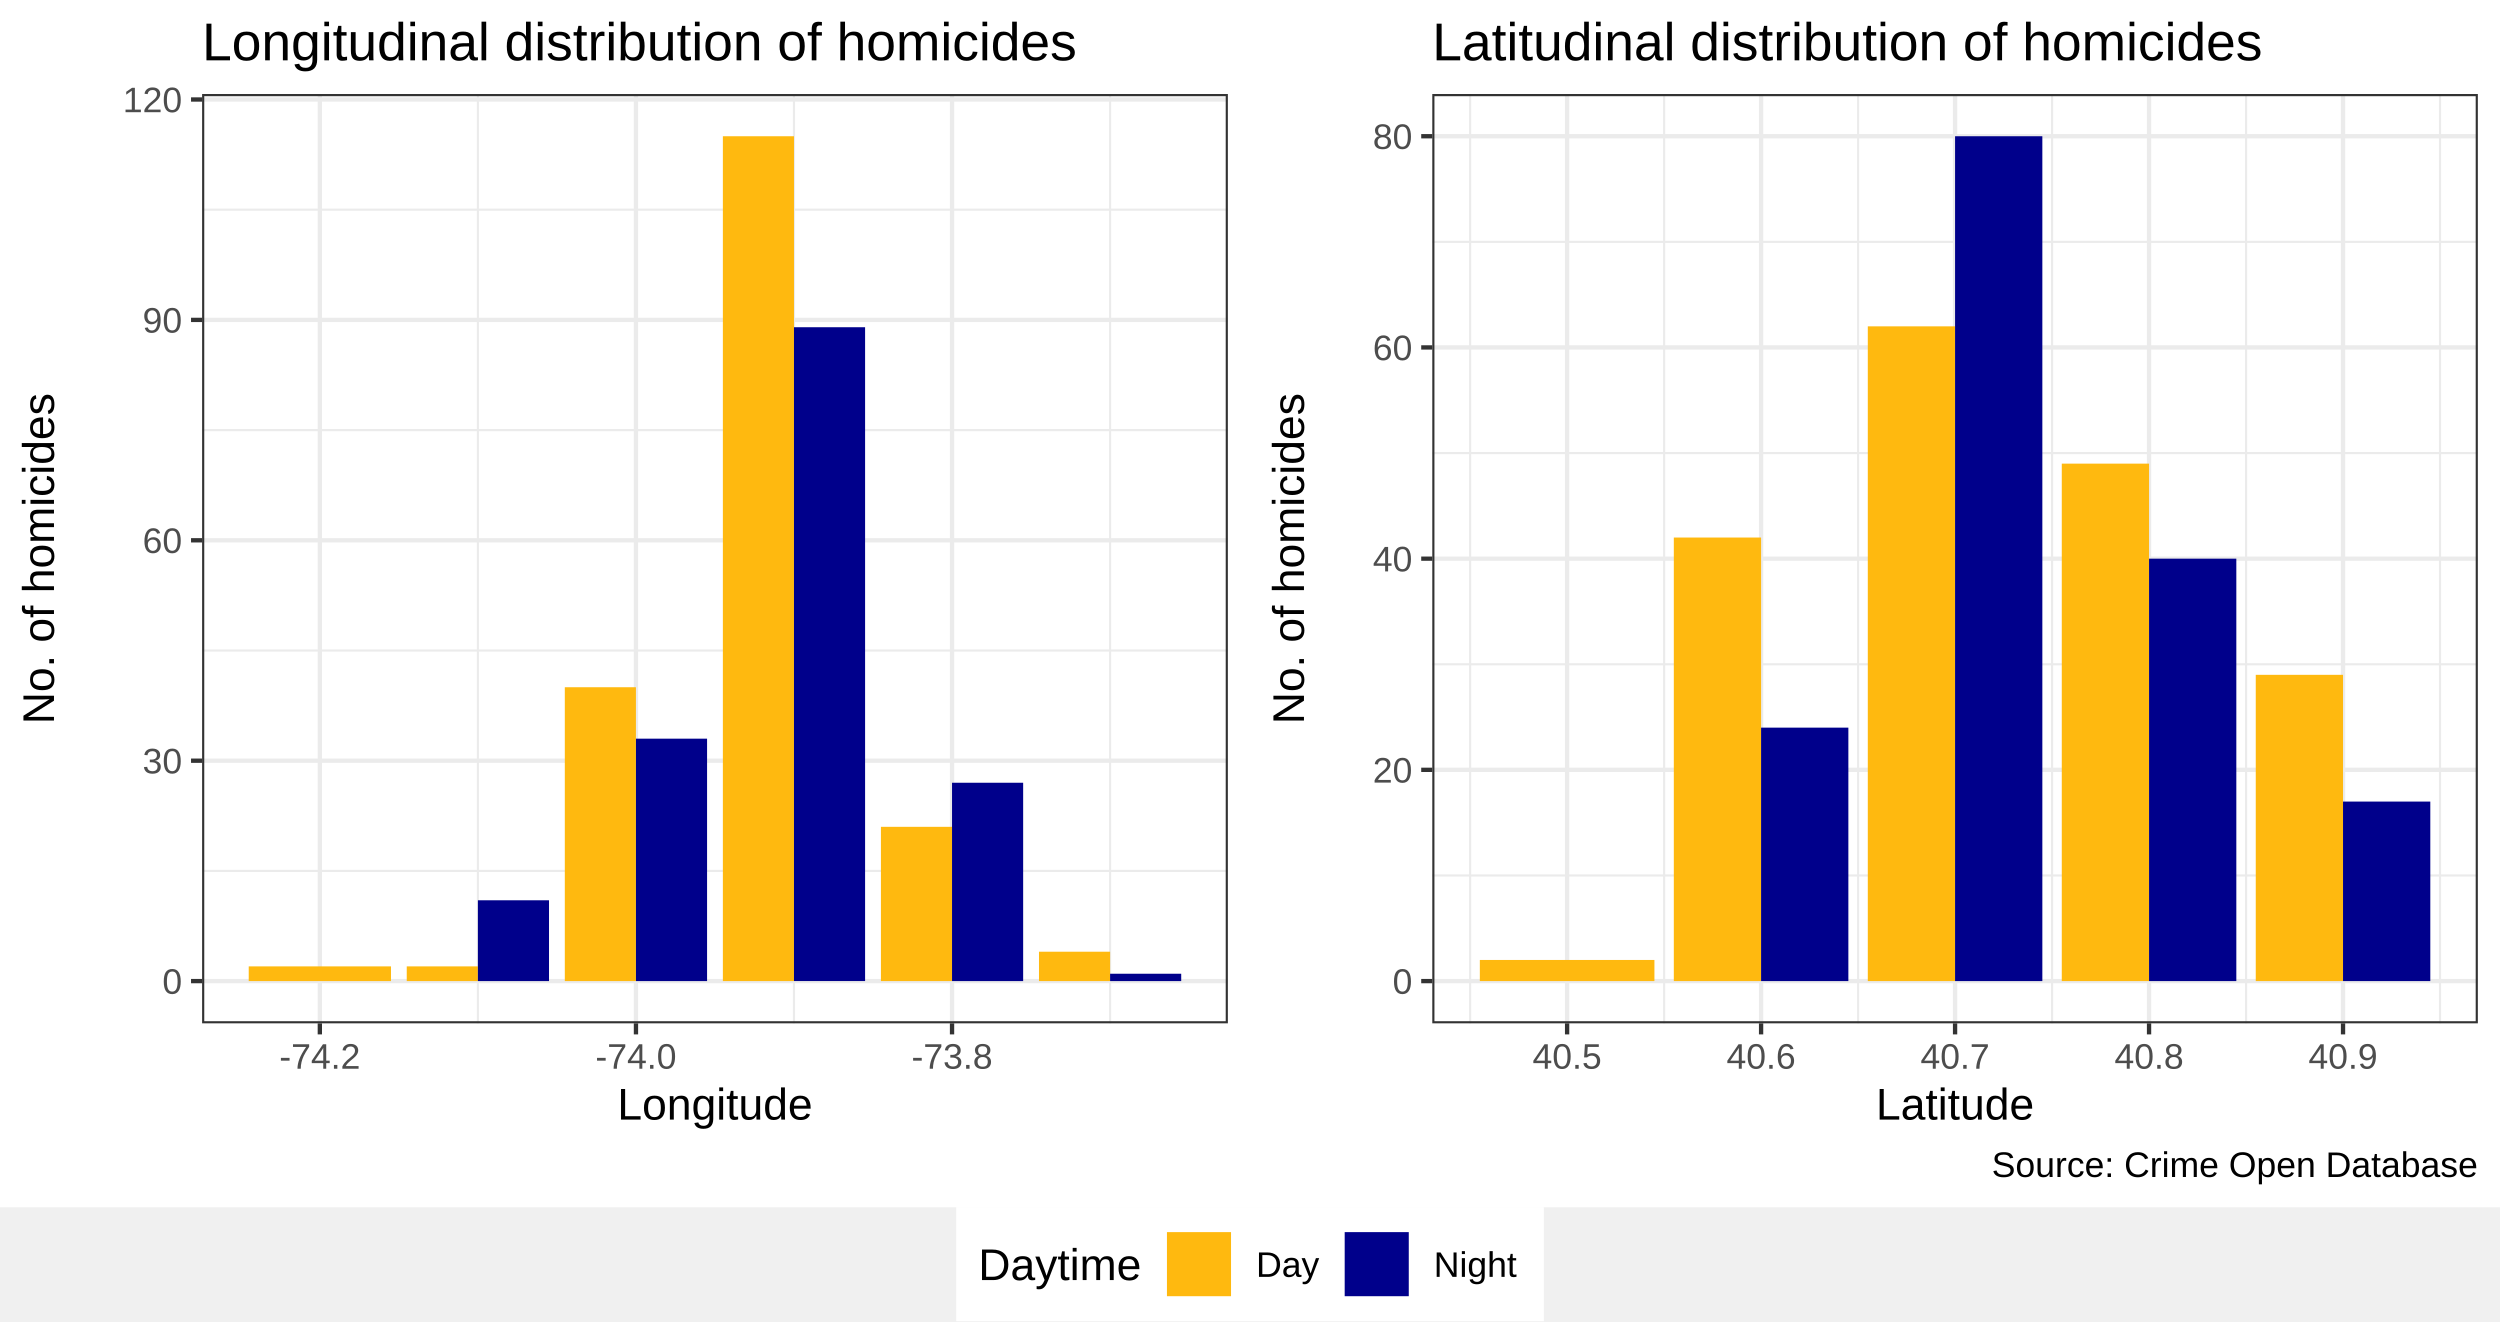
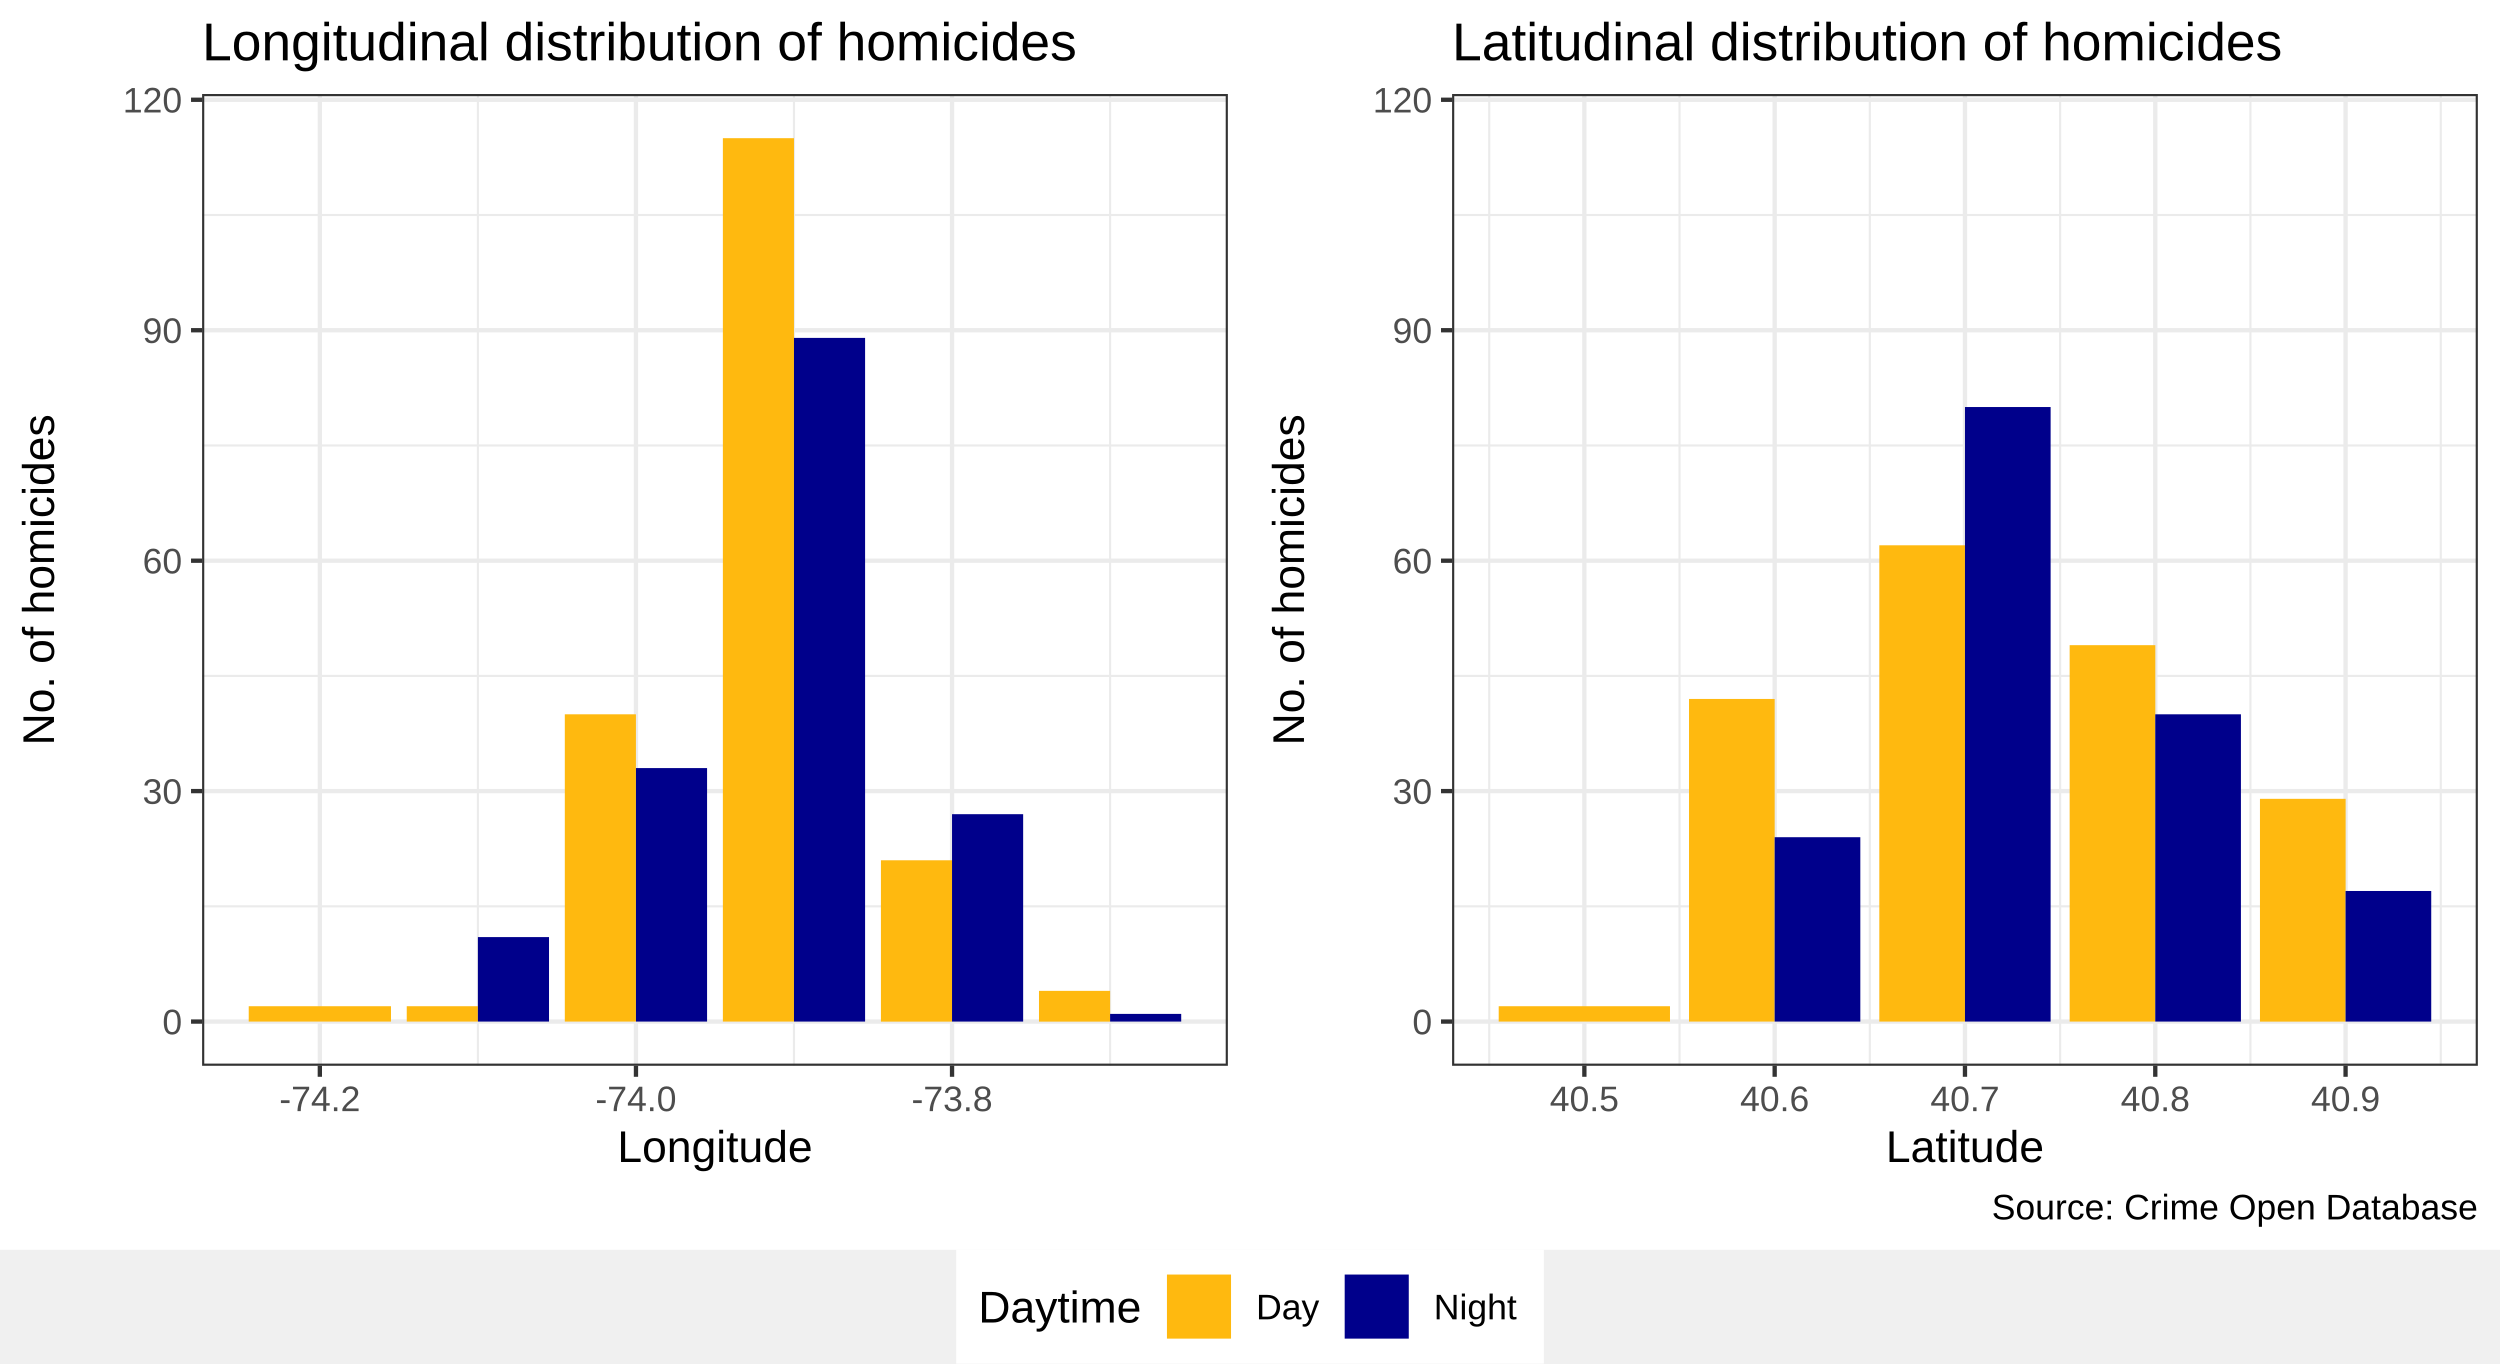
- <svg xmlns="http://www.w3.org/2000/svg" class="svglite" width="618.75pt" height="327.00pt" viewBox="0 0 618.75 327.00">
+ <svg xmlns="http://www.w3.org/2000/svg" class="svglite" width="618.75pt" height="337.50pt" viewBox="0 0 618.75 337.50">
  <defs>
    <style type="text/css">
    .svglite line, .svglite polyline, .svglite polygon, .svglite path, .svglite rect, .svglite circle {
      fill: none;
      stroke: #000000;
      stroke-linecap: round;
      stroke-linejoin: round;
      stroke-miterlimit: 10.00;
    }
    .svglite text {
      white-space: pre;
    }
  </style>
  </defs>
  <rect width="100%" height="100%" style="stroke: none; fill: none;" />
  <defs>
-     <clipPath id="cpMC4wMHw2MTguNzV8MC4wMHwzMjcuMDA=">
-       <rect x="0.00" y="0.00" width="618.75" height="327.00" />
+     <clipPath id="cpMC4wMHw2MTguNzV8MC4wMHwzMzcuNTA=">
+       <rect x="0.00" y="0.00" width="618.75" height="337.50" />
    </clipPath>
  </defs>
-   <g clip-path="url(#cpMC4wMHw2MTguNzV8MC4wMHwzMjcuMDA=)">
+   <g clip-path="url(#cpMC4wMHw2MTguNzV8MC4wMHwzMzcuNTA=)">
</g>
  <defs>
-     <clipPath id="cpMC4wMHw2MTguNzV8MC4wMHwyOTguNzY=">
-       <rect x="0.00" y="0" width="618.75" height="298.76" />
+     <clipPath id="cpMC4wMHw2MTguNzV8MC4wMHwzMDkuMjY=">
+       <rect x="0.00" y="0.00" width="618.75" height="309.26" />
    </clipPath>
  </defs>
-   <g clip-path="url(#cpMC4wMHw2MTguNzV8MC4wMHwyOTguNzY=)">
+   <g clip-path="url(#cpMC4wMHw2MTguNzV8MC4wMHwzMDkuMjY=)">
</g>
-   <g clip-path="url(#cpMC4wMHw2MTguNzV8MC4wMHwzMjcuMDA=)">
+   <g clip-path="url(#cpMC4wMHw2MTguNzV8MC4wMHwzMzcuNTA=)">
</g>
  <defs>
-     <clipPath id="cpMC4wMHwzMDkuMzh8MC4wMHwyOTguNzY=">
-       <rect x="0.00" y="0" width="309.38" height="298.76" />
+     <clipPath id="cpMC4wMHwzMDkuMzh8MC4wMHwzMDkuMjY=">
+       <rect x="0.00" y="0.00" width="309.38" height="309.26" />
    </clipPath>
  </defs>
-   <g clip-path="url(#cpMC4wMHwzMDkuMzh8MC4wMHwyOTguNzY=)">
-     <rect x="0.00" y="0" width="309.38" height="298.76" style="stroke-width: 1.07; stroke: #FFFFFF; fill: #FFFFFF;" />
+   <g clip-path="url(#cpMC4wMHwzMDkuMzh8MC4wMHwzMDkuMjY=)">
+     <rect x="0.00" y="-0" width="309.38" height="309.26" style="stroke-width: 1.07; stroke: #FFFFFF; fill: #FFFFFF;" />
  </g>
-   <g clip-path="url(#cpMC4wMHw2MTguNzV8MC4wMHwzMjcuMDA=)">
+   <g clip-path="url(#cpMC4wMHw2MTguNzV8MC4wMHwzMzcuNTA=)">
</g>
  <defs>
-     <clipPath id="cpNTAuMDJ8MzAzLjkwfDIzLjI3fDI1My4yNw==">
-       <rect x="50.02" y="23.27" width="253.88" height="230.01" />
+     <clipPath id="cpNTAuMDJ8MzAzLjkwfDIzLjI3fDI2My43Nw==">
+       <rect x="50.02" y="23.27" width="253.88" height="240.51" />
    </clipPath>
  </defs>
-   <g clip-path="url(#cpNTAuMDJ8MzAzLjkwfDIzLjI3fDI1My4yNw==)">
-     <rect x="50.02" y="23.27" width="253.88" height="230.01" style="stroke-width: 1.07; stroke: none; fill: #FFFFFF;" />
-     <polyline points="50.02,215.55 303.90,215.55 " style="stroke-width: 0.53; stroke: #EBEBEB; stroke-linecap: butt;" />
-     <polyline points="50.02,161.00 303.90,161.00 " style="stroke-width: 0.53; stroke: #EBEBEB; stroke-linecap: butt;" />
-     <polyline points="50.02,106.45 303.90,106.45 " style="stroke-width: 0.53; stroke: #EBEBEB; stroke-linecap: butt;" />
-     <polyline points="50.02,51.90 303.90,51.90 " style="stroke-width: 0.53; stroke: #EBEBEB; stroke-linecap: butt;" />
-     <polyline points="118.28,253.27 118.28,23.27 " style="stroke-width: 0.53; stroke: #EBEBEB; stroke-linecap: butt;" />
-     <polyline points="196.51,253.27 196.51,23.27 " style="stroke-width: 0.53; stroke: #EBEBEB; stroke-linecap: butt;" />
-     <polyline points="274.75,253.27 274.75,23.27 " style="stroke-width: 0.53; stroke: #EBEBEB; stroke-linecap: butt;" />
-     <polyline points="50.02,242.82 303.90,242.82 " style="stroke-width: 1.07; stroke: #EBEBEB; stroke-linecap: butt;" />
-     <polyline points="50.02,188.27 303.90,188.27 " style="stroke-width: 1.07; stroke: #EBEBEB; stroke-linecap: butt;" />
-     <polyline points="50.02,133.72 303.90,133.72 " style="stroke-width: 1.07; stroke: #EBEBEB; stroke-linecap: butt;" />
-     <polyline points="50.02,79.18 303.90,79.18 " style="stroke-width: 1.07; stroke: #EBEBEB; stroke-linecap: butt;" />
-     <polyline points="50.02,24.63 303.90,24.63 " style="stroke-width: 1.07; stroke: #EBEBEB; stroke-linecap: butt;" />
-     <polyline points="79.16,253.27 79.16,23.27 " style="stroke-width: 1.07; stroke: #EBEBEB; stroke-linecap: butt;" />
-     <polyline points="157.40,253.27 157.40,23.27 " style="stroke-width: 1.07; stroke: #EBEBEB; stroke-linecap: butt;" />
-     <polyline points="235.63,253.27 235.63,23.27 " style="stroke-width: 1.07; stroke: #EBEBEB; stroke-linecap: butt;" />
-     <rect x="61.56" y="239.18" width="35.21" height="3.64" style="stroke-width: 1.07; stroke: none; stroke-linecap: square; stroke-linejoin: miter; fill: #FFB90F;" />
-     <rect x="100.67" y="239.18" width="17.60" height="3.64" style="stroke-width: 1.07; stroke: none; stroke-linecap: square; stroke-linejoin: miter; fill: #FFB90F;" />
-     <rect x="118.28" y="222.82" width="17.60" height="20.00" style="stroke-width: 1.07; stroke: none; stroke-linecap: square; stroke-linejoin: miter; fill: #00008B;" />
-     <rect x="139.79" y="170.09" width="17.60" height="72.73" style="stroke-width: 1.07; stroke: none; stroke-linecap: square; stroke-linejoin: miter; fill: #FFB90F;" />
-     <rect x="157.40" y="182.82" width="17.60" height="60.00" style="stroke-width: 1.07; stroke: none; stroke-linecap: square; stroke-linejoin: miter; fill: #00008B;" />
-     <rect x="178.91" y="33.72" width="17.60" height="209.10" style="stroke-width: 1.07; stroke: none; stroke-linecap: square; stroke-linejoin: miter; fill: #FFB90F;" />
-     <rect x="196.51" y="80.99" width="17.60" height="161.82" style="stroke-width: 1.07; stroke: none; stroke-linecap: square; stroke-linejoin: miter; fill: #00008B;" />
-     <rect x="218.03" y="204.64" width="17.60" height="38.18" style="stroke-width: 1.07; stroke: none; stroke-linecap: square; stroke-linejoin: miter; fill: #FFB90F;" />
-     <rect x="235.63" y="193.73" width="17.60" height="49.09" style="stroke-width: 1.07; stroke: none; stroke-linecap: square; stroke-linejoin: miter; fill: #00008B;" />
-     <rect x="257.15" y="235.55" width="17.60" height="7.27" style="stroke-width: 1.07; stroke: none; stroke-linecap: square; stroke-linejoin: miter; fill: #FFB90F;" />
-     <rect x="274.75" y="241.00" width="17.60" height="1.82" style="stroke-width: 1.07; stroke: none; stroke-linecap: square; stroke-linejoin: miter; fill: #00008B;" />
-     <rect x="50.02" y="23.27" width="253.88" height="230.01" style="stroke-width: 1.07; stroke: #333333;" />
+   <g clip-path="url(#cpNTAuMDJ8MzAzLjkwfDIzLjI3fDI2My43Nw==)">
+     <rect x="50.02" y="23.27" width="253.88" height="240.51" style="stroke-width: 1.07; stroke: none; fill: #FFFFFF;" />
+     <polyline points="50.02,224.32 303.90,224.32 " style="stroke-width: 0.53; stroke: #EBEBEB; stroke-linecap: butt;" />
+     <polyline points="50.02,167.29 303.90,167.29 " style="stroke-width: 0.53; stroke: #EBEBEB; stroke-linecap: butt;" />
+     <polyline points="50.02,110.25 303.90,110.25 " style="stroke-width: 0.53; stroke: #EBEBEB; stroke-linecap: butt;" />
+     <polyline points="50.02,53.21 303.90,53.21 " style="stroke-width: 0.53; stroke: #EBEBEB; stroke-linecap: butt;" />
+     <polyline points="118.28,263.77 118.28,23.27 " style="stroke-width: 0.53; stroke: #EBEBEB; stroke-linecap: butt;" />
+     <polyline points="196.51,263.77 196.51,23.27 " style="stroke-width: 0.53; stroke: #EBEBEB; stroke-linecap: butt;" />
+     <polyline points="274.75,263.77 274.75,23.27 " style="stroke-width: 0.53; stroke: #EBEBEB; stroke-linecap: butt;" />
+     <polyline points="50.02,252.84 303.90,252.84 " style="stroke-width: 1.07; stroke: #EBEBEB; stroke-linecap: butt;" />
+     <polyline points="50.02,195.80 303.90,195.80 " style="stroke-width: 1.07; stroke: #EBEBEB; stroke-linecap: butt;" />
+     <polyline points="50.02,138.77 303.90,138.77 " style="stroke-width: 1.07; stroke: #EBEBEB; stroke-linecap: butt;" />
+     <polyline points="50.02,81.73 303.90,81.73 " style="stroke-width: 1.07; stroke: #EBEBEB; stroke-linecap: butt;" />
+     <polyline points="50.02,24.69 303.90,24.69 " style="stroke-width: 1.07; stroke: #EBEBEB; stroke-linecap: butt;" />
+     <polyline points="79.16,263.77 79.16,23.27 " style="stroke-width: 1.07; stroke: #EBEBEB; stroke-linecap: butt;" />
+     <polyline points="157.40,263.77 157.40,23.27 " style="stroke-width: 1.07; stroke: #EBEBEB; stroke-linecap: butt;" />
+     <polyline points="235.63,263.77 235.63,23.27 " style="stroke-width: 1.07; stroke: #EBEBEB; stroke-linecap: butt;" />
+     <rect x="61.56" y="249.04" width="35.21" height="3.80" style="stroke-width: 1.07; stroke: none; stroke-linecap: square; stroke-linejoin: miter; fill: #FFB90F;" />
+     <rect x="100.67" y="249.04" width="17.60" height="3.80" style="stroke-width: 1.07; stroke: none; stroke-linecap: square; stroke-linejoin: miter; fill: #FFB90F;" />
+     <rect x="118.28" y="231.93" width="17.60" height="20.91" style="stroke-width: 1.07; stroke: none; stroke-linecap: square; stroke-linejoin: miter; fill: #00008B;" />
+     <rect x="139.79" y="176.79" width="17.60" height="76.05" style="stroke-width: 1.07; stroke: none; stroke-linecap: square; stroke-linejoin: miter; fill: #FFB90F;" />
+     <rect x="157.40" y="190.10" width="17.60" height="62.74" style="stroke-width: 1.07; stroke: none; stroke-linecap: square; stroke-linejoin: miter; fill: #00008B;" />
+     <rect x="178.91" y="34.20" width="17.60" height="218.64" style="stroke-width: 1.07; stroke: none; stroke-linecap: square; stroke-linejoin: miter; fill: #FFB90F;" />
+     <rect x="196.51" y="83.63" width="17.60" height="169.21" style="stroke-width: 1.07; stroke: none; stroke-linecap: square; stroke-linejoin: miter; fill: #00008B;" />
+     <rect x="218.03" y="212.92" width="17.60" height="39.93" style="stroke-width: 1.07; stroke: none; stroke-linecap: square; stroke-linejoin: miter; fill: #FFB90F;" />
+     <rect x="235.63" y="201.51" width="17.60" height="51.33" style="stroke-width: 1.07; stroke: none; stroke-linecap: square; stroke-linejoin: miter; fill: #00008B;" />
+     <rect x="257.15" y="245.24" width="17.60" height="7.61" style="stroke-width: 1.07; stroke: none; stroke-linecap: square; stroke-linejoin: miter; fill: #FFB90F;" />
+     <rect x="274.75" y="250.94" width="17.60" height="1.90" style="stroke-width: 1.07; stroke: none; stroke-linecap: square; stroke-linejoin: miter; fill: #00008B;" />
+     <rect x="50.02" y="23.27" width="253.88" height="240.51" style="stroke-width: 1.07; stroke: #333333;" />
  </g>
-   <g clip-path="url(#cpMC4wMHw2MTguNzV8MC4wMHwzMjcuMDA=)">
-     <text x="45.08" y="245.97" text-anchor="end" style="font-size: 8.80px;fill: #4D4D4D; font-family: &quot;Arial&quot;;" textLength="4.90px" lengthAdjust="spacingAndGlyphs">0</text>
-     <text x="45.08" y="191.42" text-anchor="end" style="font-size: 8.80px;fill: #4D4D4D; font-family: &quot;Arial&quot;;" textLength="9.79px" lengthAdjust="spacingAndGlyphs">30</text>
-     <text x="45.08" y="136.87" text-anchor="end" style="font-size: 8.80px;fill: #4D4D4D; font-family: &quot;Arial&quot;;" textLength="9.79px" lengthAdjust="spacingAndGlyphs">60</text>
-     <text x="45.08" y="82.33" text-anchor="end" style="font-size: 8.80px;fill: #4D4D4D; font-family: &quot;Arial&quot;;" textLength="9.79px" lengthAdjust="spacingAndGlyphs">90</text>
-     <text x="45.08" y="27.78" text-anchor="end" style="font-size: 8.80px;fill: #4D4D4D; font-family: &quot;Arial&quot;;" textLength="14.69px" lengthAdjust="spacingAndGlyphs">120</text>
-     <polyline points="47.28,242.82 50.02,242.82 " style="stroke-width: 1.07; stroke: #333333; stroke-linecap: butt;" />
-     <polyline points="47.28,188.27 50.02,188.27 " style="stroke-width: 1.07; stroke: #333333; stroke-linecap: butt;" />
-     <polyline points="47.28,133.72 50.02,133.72 " style="stroke-width: 1.07; stroke: #333333; stroke-linecap: butt;" />
-     <polyline points="47.28,79.18 50.02,79.18 " style="stroke-width: 1.07; stroke: #333333; stroke-linecap: butt;" />
-     <polyline points="47.28,24.63 50.02,24.63 " style="stroke-width: 1.07; stroke: #333333; stroke-linecap: butt;" />
-     <polyline points="79.16,256.01 79.16,253.27 " style="stroke-width: 1.07; stroke: #333333; stroke-linecap: butt;" />
-     <polyline points="157.40,256.01 157.40,253.27 " style="stroke-width: 1.07; stroke: #333333; stroke-linecap: butt;" />
-     <polyline points="235.63,256.01 235.63,253.27 " style="stroke-width: 1.07; stroke: #333333; stroke-linecap: butt;" />
-     <text x="79.16" y="264.51" text-anchor="middle" style="font-size: 8.80px;fill: #4D4D4D; font-family: &quot;Arial&quot;;" textLength="20.07px" lengthAdjust="spacingAndGlyphs">-74.2</text>
-     <text x="157.40" y="264.51" text-anchor="middle" style="font-size: 8.80px;fill: #4D4D4D; font-family: &quot;Arial&quot;;" textLength="20.07px" lengthAdjust="spacingAndGlyphs">-74.0</text>
-     <text x="235.63" y="264.51" text-anchor="middle" style="font-size: 8.80px;fill: #4D4D4D; font-family: &quot;Arial&quot;;" textLength="20.07px" lengthAdjust="spacingAndGlyphs">-73.8</text>
-     <text x="176.96" y="277.10" text-anchor="middle" style="font-size: 11.00px; font-family: &quot;Arial&quot;;" textLength="48.34px" lengthAdjust="spacingAndGlyphs">Longitude</text>
-     <text transform="translate(13.36,138.27) rotate(-90)" text-anchor="middle" style="font-size: 11.00px; font-family: &quot;Arial&quot;;" textLength="81.95px" lengthAdjust="spacingAndGlyphs">No. of homicides</text>
-     <text transform="translate(25.24,138.27) rotate(-90)" text-anchor="middle" style="font-size: 11.00px; font-family: &quot;Arial&quot;;" textLength="0.00px" lengthAdjust="spacingAndGlyphs" />
+   <g clip-path="url(#cpMC4wMHw2MTguNzV8MC4wMHwzMzcuNTA=)">
+     <text x="45.08" y="255.99" text-anchor="end" style="font-size: 8.80px;fill: #4D4D4D; font-family: &quot;Arial&quot;;" textLength="4.90px" lengthAdjust="spacingAndGlyphs">0</text>
+     <text x="45.08" y="198.95" text-anchor="end" style="font-size: 8.80px;fill: #4D4D4D; font-family: &quot;Arial&quot;;" textLength="9.79px" lengthAdjust="spacingAndGlyphs">30</text>
+     <text x="45.08" y="141.92" text-anchor="end" style="font-size: 8.80px;fill: #4D4D4D; font-family: &quot;Arial&quot;;" textLength="9.79px" lengthAdjust="spacingAndGlyphs">60</text>
+     <text x="45.08" y="84.88" text-anchor="end" style="font-size: 8.80px;fill: #4D4D4D; font-family: &quot;Arial&quot;;" textLength="9.79px" lengthAdjust="spacingAndGlyphs">90</text>
+     <text x="45.08" y="27.84" text-anchor="end" style="font-size: 8.80px;fill: #4D4D4D; font-family: &quot;Arial&quot;;" textLength="14.69px" lengthAdjust="spacingAndGlyphs">120</text>
+     <polyline points="47.28,252.84 50.02,252.84 " style="stroke-width: 1.07; stroke: #333333; stroke-linecap: butt;" />
+     <polyline points="47.28,195.80 50.02,195.80 " style="stroke-width: 1.07; stroke: #333333; stroke-linecap: butt;" />
+     <polyline points="47.28,138.77 50.02,138.77 " style="stroke-width: 1.07; stroke: #333333; stroke-linecap: butt;" />
+     <polyline points="47.28,81.73 50.02,81.73 " style="stroke-width: 1.07; stroke: #333333; stroke-linecap: butt;" />
+     <polyline points="47.28,24.69 50.02,24.69 " style="stroke-width: 1.07; stroke: #333333; stroke-linecap: butt;" />
+     <polyline points="79.16,266.51 79.16,263.77 " style="stroke-width: 1.07; stroke: #333333; stroke-linecap: butt;" />
+     <polyline points="157.40,266.51 157.40,263.77 " style="stroke-width: 1.07; stroke: #333333; stroke-linecap: butt;" />
+     <polyline points="235.63,266.51 235.63,263.77 " style="stroke-width: 1.07; stroke: #333333; stroke-linecap: butt;" />
+     <text x="79.16" y="275.01" text-anchor="middle" style="font-size: 8.80px;fill: #4D4D4D; font-family: &quot;Arial&quot;;" textLength="20.07px" lengthAdjust="spacingAndGlyphs">-74.2</text>
+     <text x="157.40" y="275.01" text-anchor="middle" style="font-size: 8.80px;fill: #4D4D4D; font-family: &quot;Arial&quot;;" textLength="20.07px" lengthAdjust="spacingAndGlyphs">-74.0</text>
+     <text x="235.63" y="275.01" text-anchor="middle" style="font-size: 8.80px;fill: #4D4D4D; font-family: &quot;Arial&quot;;" textLength="20.07px" lengthAdjust="spacingAndGlyphs">-73.8</text>
+     <text x="176.96" y="287.60" text-anchor="middle" style="font-size: 11.00px; font-family: &quot;Arial&quot;;" textLength="48.34px" lengthAdjust="spacingAndGlyphs">Longitude</text>
+     <text transform="translate(13.36,143.52) rotate(-90)" text-anchor="middle" style="font-size: 11.00px; font-family: &quot;Arial&quot;;" textLength="81.95px" lengthAdjust="spacingAndGlyphs">No. of homicides</text>
+     <text transform="translate(25.24,143.52) rotate(-90)" text-anchor="middle" style="font-size: 11.00px; font-family: &quot;Arial&quot;;" textLength="0.00px" lengthAdjust="spacingAndGlyphs" />
    <text x="50.02" y="14.93" style="font-size: 13.20px; font-family: &quot;Arial&quot;;" textLength="216.32px" lengthAdjust="spacingAndGlyphs">Longitudinal distribution of homicides</text>
-     <text x="303.90" y="291.30" text-anchor="end" style="font-size: 8.80px; font-family: &quot;Arial&quot;;" textLength="2.45px" lengthAdjust="spacingAndGlyphs"> </text>
+     <text x="303.90" y="301.80" text-anchor="end" style="font-size: 8.80px; font-family: &quot;Arial&quot;;" textLength="2.45px" lengthAdjust="spacingAndGlyphs"> </text>
  </g>
  <defs>
-     <clipPath id="cpMzA5LjM4fDYxOC43NXwwLjAwfDI5OC43Ng==">
-       <rect x="309.38" y="0" width="309.38" height="298.76" />
+     <clipPath id="cpMzA5LjM4fDYxOC43NXwwLjAwfDMwOS4yNg==">
+       <rect x="309.38" y="0.00" width="309.38" height="309.26" />
    </clipPath>
  </defs>
-   <g clip-path="url(#cpMzA5LjM4fDYxOC43NXwwLjAwfDI5OC43Ng==)">
-     <rect x="309.38" y="0" width="309.38" height="298.76" style="stroke-width: 1.07; stroke: #FFFFFF; fill: #FFFFFF;" />
+   <g clip-path="url(#cpMzA5LjM4fDYxOC43NXwwLjAwfDMwOS4yNg==)">
+     <rect x="309.38" y="-0" width="309.38" height="309.26" style="stroke-width: 1.07; stroke: #FFFFFF; fill: #FFFFFF;" />
  </g>
-   <g clip-path="url(#cpMC4wMHw2MTguNzV8MC4wMHwzMjcuMDA=)">
+   <g clip-path="url(#cpMC4wMHw2MTguNzV8MC4wMHwzMzcuNTA=)">
</g>
  <defs>
-     <clipPath id="cpMzU0LjQ5fDYxMy4yN3wyMy4yN3wyNTMuMjc=">
-       <rect x="354.49" y="23.27" width="258.78" height="230.01" />
+     <clipPath id="cpMzU5LjM5fDYxMy4yN3wyMy4yN3wyNjMuNzc=">
+       <rect x="359.39" y="23.27" width="253.88" height="240.51" />
    </clipPath>
  </defs>
-   <g clip-path="url(#cpMzU0LjQ5fDYxMy4yN3wyMy4yN3wyNTMuMjc=)">
-     <rect x="354.49" y="23.27" width="258.78" height="230.01" style="stroke-width: 1.07; stroke: none; fill: #FFFFFF;" />
-     <polyline points="354.49,216.68 613.27,216.68 " style="stroke-width: 0.53; stroke: #EBEBEB; stroke-linecap: butt;" />
-     <polyline points="354.49,164.41 613.27,164.41 " style="stroke-width: 0.53; stroke: #EBEBEB; stroke-linecap: butt;" />
-     <polyline points="354.49,112.13 613.27,112.13 " style="stroke-width: 0.53; stroke: #EBEBEB; stroke-linecap: butt;" />
-     <polyline points="354.49,59.86 613.27,59.86 " style="stroke-width: 0.53; stroke: #EBEBEB; stroke-linecap: butt;" />
-     <polyline points="363.86,253.27 363.86,23.27 " style="stroke-width: 0.53; stroke: #EBEBEB; stroke-linecap: butt;" />
-     <polyline points="411.87,253.27 411.87,23.27 " style="stroke-width: 0.53; stroke: #EBEBEB; stroke-linecap: butt;" />
-     <polyline points="459.88,253.27 459.88,23.27 " style="stroke-width: 0.53; stroke: #EBEBEB; stroke-linecap: butt;" />
-     <polyline points="507.89,253.27 507.89,23.27 " style="stroke-width: 0.53; stroke: #EBEBEB; stroke-linecap: butt;" />
-     <polyline points="555.90,253.27 555.90,23.27 " style="stroke-width: 0.53; stroke: #EBEBEB; stroke-linecap: butt;" />
-     <polyline points="603.91,253.27 603.91,23.27 " style="stroke-width: 0.53; stroke: #EBEBEB; stroke-linecap: butt;" />
-     <polyline points="354.49,242.82 613.27,242.82 " style="stroke-width: 1.07; stroke: #EBEBEB; stroke-linecap: butt;" />
-     <polyline points="354.49,190.54 613.27,190.54 " style="stroke-width: 1.07; stroke: #EBEBEB; stroke-linecap: butt;" />
-     <polyline points="354.49,138.27 613.27,138.27 " style="stroke-width: 1.07; stroke: #EBEBEB; stroke-linecap: butt;" />
-     <polyline points="354.49,85.99 613.27,85.99 " style="stroke-width: 1.07; stroke: #EBEBEB; stroke-linecap: butt;" />
-     <polyline points="354.49,33.72 613.27,33.72 " style="stroke-width: 1.07; stroke: #EBEBEB; stroke-linecap: butt;" />
-     <polyline points="387.86,253.27 387.86,23.27 " style="stroke-width: 1.07; stroke: #EBEBEB; stroke-linecap: butt;" />
-     <polyline points="435.87,253.27 435.87,23.27 " style="stroke-width: 1.07; stroke: #EBEBEB; stroke-linecap: butt;" />
-     <polyline points="483.88,253.27 483.88,23.27 " style="stroke-width: 1.07; stroke: #EBEBEB; stroke-linecap: butt;" />
-     <polyline points="531.89,253.27 531.89,23.27 " style="stroke-width: 1.07; stroke: #EBEBEB; stroke-linecap: butt;" />
-     <polyline points="579.90,253.27 579.90,23.27 " style="stroke-width: 1.07; stroke: #EBEBEB; stroke-linecap: butt;" />
-     <rect x="366.26" y="237.59" width="43.21" height="5.23" style="stroke-width: 1.07; stroke: none; stroke-linecap: square; stroke-linejoin: miter; fill: #FFB90F;" />
-     <rect x="414.27" y="133.04" width="21.60" height="109.78" style="stroke-width: 1.07; stroke: none; stroke-linecap: square; stroke-linejoin: miter; fill: #FFB90F;" />
-     <rect x="435.87" y="180.09" width="21.60" height="62.73" style="stroke-width: 1.07; stroke: none; stroke-linecap: square; stroke-linejoin: miter; fill: #00008B;" />
-     <rect x="462.28" y="80.77" width="21.60" height="162.05" style="stroke-width: 1.07; stroke: none; stroke-linecap: square; stroke-linejoin: miter; fill: #FFB90F;" />
-     <rect x="483.88" y="33.72" width="21.60" height="209.10" style="stroke-width: 1.07; stroke: none; stroke-linecap: square; stroke-linejoin: miter; fill: #00008B;" />
-     <rect x="510.29" y="114.75" width="21.60" height="128.07" style="stroke-width: 1.07; stroke: none; stroke-linecap: square; stroke-linejoin: miter; fill: #FFB90F;" />
-     <rect x="531.89" y="138.27" width="21.60" height="104.55" style="stroke-width: 1.07; stroke: none; stroke-linecap: square; stroke-linejoin: miter; fill: #00008B;" />
-     <rect x="558.30" y="167.02" width="21.60" height="75.80" style="stroke-width: 1.07; stroke: none; stroke-linecap: square; stroke-linejoin: miter; fill: #FFB90F;" />
-     <rect x="579.90" y="198.39" width="21.60" height="44.43" style="stroke-width: 1.07; stroke: none; stroke-linecap: square; stroke-linejoin: miter; fill: #00008B;" />
-     <rect x="354.49" y="23.27" width="258.78" height="230.01" style="stroke-width: 1.07; stroke: #333333;" />
+   <g clip-path="url(#cpMzU5LjM5fDYxMy4yN3wyMy4yN3wyNjMuNzc=)">
+     <rect x="359.39" y="23.27" width="253.88" height="240.51" style="stroke-width: 1.07; stroke: none; fill: #FFFFFF;" />
+     <polyline points="359.39,224.32 613.27,224.32 " style="stroke-width: 0.53; stroke: #EBEBEB; stroke-linecap: butt;" />
+     <polyline points="359.39,167.29 613.27,167.29 " style="stroke-width: 0.53; stroke: #EBEBEB; stroke-linecap: butt;" />
+     <polyline points="359.39,110.25 613.27,110.25 " style="stroke-width: 0.53; stroke: #EBEBEB; stroke-linecap: butt;" />
+     <polyline points="359.39,53.21 613.27,53.21 " style="stroke-width: 0.53; stroke: #EBEBEB; stroke-linecap: butt;" />
+     <polyline points="368.58,263.77 368.58,23.27 " style="stroke-width: 0.53; stroke: #EBEBEB; stroke-linecap: butt;" />
+     <polyline points="415.68,263.77 415.68,23.27 " style="stroke-width: 0.53; stroke: #EBEBEB; stroke-linecap: butt;" />
+     <polyline points="462.78,263.77 462.78,23.27 " style="stroke-width: 0.53; stroke: #EBEBEB; stroke-linecap: butt;" />
+     <polyline points="509.88,263.77 509.88,23.27 " style="stroke-width: 0.53; stroke: #EBEBEB; stroke-linecap: butt;" />
+     <polyline points="556.98,263.77 556.98,23.27 " style="stroke-width: 0.53; stroke: #EBEBEB; stroke-linecap: butt;" />
+     <polyline points="604.09,263.77 604.09,23.27 " style="stroke-width: 0.53; stroke: #EBEBEB; stroke-linecap: butt;" />
+     <polyline points="359.39,252.84 613.27,252.84 " style="stroke-width: 1.07; stroke: #EBEBEB; stroke-linecap: butt;" />
+     <polyline points="359.39,195.80 613.27,195.80 " style="stroke-width: 1.07; stroke: #EBEBEB; stroke-linecap: butt;" />
+     <polyline points="359.39,138.77 613.27,138.77 " style="stroke-width: 1.07; stroke: #EBEBEB; stroke-linecap: butt;" />
+     <polyline points="359.39,81.73 613.27,81.73 " style="stroke-width: 1.07; stroke: #EBEBEB; stroke-linecap: butt;" />
+     <polyline points="359.39,24.69 613.27,24.69 " style="stroke-width: 1.07; stroke: #EBEBEB; stroke-linecap: butt;" />
+     <polyline points="392.13,263.77 392.13,23.27 " style="stroke-width: 1.07; stroke: #EBEBEB; stroke-linecap: butt;" />
+     <polyline points="439.23,263.77 439.23,23.27 " style="stroke-width: 1.07; stroke: #EBEBEB; stroke-linecap: butt;" />
+     <polyline points="486.33,263.77 486.33,23.27 " style="stroke-width: 1.07; stroke: #EBEBEB; stroke-linecap: butt;" />
+     <polyline points="533.43,263.77 533.43,23.27 " style="stroke-width: 1.07; stroke: #EBEBEB; stroke-linecap: butt;" />
+     <polyline points="580.53,263.77 580.53,23.27 " style="stroke-width: 1.07; stroke: #EBEBEB; stroke-linecap: butt;" />
+     <rect x="370.93" y="249.04" width="42.39" height="3.80" style="stroke-width: 1.07; stroke: none; stroke-linecap: square; stroke-linejoin: miter; fill: #FFB90F;" />
+     <rect x="418.03" y="172.99" width="21.20" height="79.85" style="stroke-width: 1.07; stroke: none; stroke-linecap: square; stroke-linejoin: miter; fill: #FFB90F;" />
+     <rect x="439.23" y="207.21" width="21.20" height="45.63" style="stroke-width: 1.07; stroke: none; stroke-linecap: square; stroke-linejoin: miter; fill: #00008B;" />
+     <rect x="465.13" y="134.96" width="21.20" height="117.88" style="stroke-width: 1.07; stroke: none; stroke-linecap: square; stroke-linejoin: miter; fill: #FFB90F;" />
+     <rect x="486.33" y="100.74" width="21.20" height="152.10" style="stroke-width: 1.07; stroke: none; stroke-linecap: square; stroke-linejoin: miter; fill: #00008B;" />
+     <rect x="512.24" y="159.68" width="21.20" height="93.16" style="stroke-width: 1.07; stroke: none; stroke-linecap: square; stroke-linejoin: miter; fill: #FFB90F;" />
+     <rect x="533.43" y="176.79" width="21.20" height="76.05" style="stroke-width: 1.07; stroke: none; stroke-linecap: square; stroke-linejoin: miter; fill: #00008B;" />
+     <rect x="559.34" y="197.71" width="21.20" height="55.14" style="stroke-width: 1.07; stroke: none; stroke-linecap: square; stroke-linejoin: miter; fill: #FFB90F;" />
+     <rect x="580.53" y="220.52" width="21.20" height="32.32" style="stroke-width: 1.07; stroke: none; stroke-linecap: square; stroke-linejoin: miter; fill: #00008B;" />
+     <rect x="359.39" y="23.27" width="253.88" height="240.51" style="stroke-width: 1.07; stroke: #333333;" />
  </g>
-   <g clip-path="url(#cpMC4wMHw2MTguNzV8MC4wMHwzMjcuMDA=)">
-     <text x="349.56" y="245.97" text-anchor="end" style="font-size: 8.80px;fill: #4D4D4D; font-family: &quot;Arial&quot;;" textLength="4.90px" lengthAdjust="spacingAndGlyphs">0</text>
-     <text x="349.56" y="193.69" text-anchor="end" style="font-size: 8.80px;fill: #4D4D4D; font-family: &quot;Arial&quot;;" textLength="9.79px" lengthAdjust="spacingAndGlyphs">20</text>
-     <text x="349.56" y="141.42" text-anchor="end" style="font-size: 8.80px;fill: #4D4D4D; font-family: &quot;Arial&quot;;" textLength="9.79px" lengthAdjust="spacingAndGlyphs">40</text>
-     <text x="349.56" y="89.14" text-anchor="end" style="font-size: 8.80px;fill: #4D4D4D; font-family: &quot;Arial&quot;;" textLength="9.79px" lengthAdjust="spacingAndGlyphs">60</text>
-     <text x="349.56" y="36.87" text-anchor="end" style="font-size: 8.80px;fill: #4D4D4D; font-family: &quot;Arial&quot;;" textLength="9.79px" lengthAdjust="spacingAndGlyphs">80</text>
-     <polyline points="351.75,242.82 354.49,242.82 " style="stroke-width: 1.07; stroke: #333333; stroke-linecap: butt;" />
-     <polyline points="351.75,190.54 354.49,190.54 " style="stroke-width: 1.07; stroke: #333333; stroke-linecap: butt;" />
-     <polyline points="351.75,138.27 354.49,138.27 " style="stroke-width: 1.07; stroke: #333333; stroke-linecap: butt;" />
-     <polyline points="351.75,85.99 354.49,85.99 " style="stroke-width: 1.07; stroke: #333333; stroke-linecap: butt;" />
-     <polyline points="351.75,33.72 354.49,33.72 " style="stroke-width: 1.07; stroke: #333333; stroke-linecap: butt;" />
-     <polyline points="387.86,256.01 387.86,253.27 " style="stroke-width: 1.07; stroke: #333333; stroke-linecap: butt;" />
-     <polyline points="435.87,256.01 435.87,253.27 " style="stroke-width: 1.07; stroke: #333333; stroke-linecap: butt;" />
-     <polyline points="483.88,256.01 483.88,253.27 " style="stroke-width: 1.07; stroke: #333333; stroke-linecap: butt;" />
-     <polyline points="531.89,256.01 531.89,253.27 " style="stroke-width: 1.07; stroke: #333333; stroke-linecap: butt;" />
-     <polyline points="579.90,256.01 579.90,253.27 " style="stroke-width: 1.07; stroke: #333333; stroke-linecap: butt;" />
-     <text x="387.86" y="264.51" text-anchor="middle" style="font-size: 8.80px;fill: #4D4D4D; font-family: &quot;Arial&quot;;" textLength="17.14px" lengthAdjust="spacingAndGlyphs">40.5</text>
-     <text x="435.87" y="264.51" text-anchor="middle" style="font-size: 8.80px;fill: #4D4D4D; font-family: &quot;Arial&quot;;" textLength="17.14px" lengthAdjust="spacingAndGlyphs">40.6</text>
-     <text x="483.88" y="264.51" text-anchor="middle" style="font-size: 8.80px;fill: #4D4D4D; font-family: &quot;Arial&quot;;" textLength="17.14px" lengthAdjust="spacingAndGlyphs">40.7</text>
-     <text x="531.89" y="264.51" text-anchor="middle" style="font-size: 8.80px;fill: #4D4D4D; font-family: &quot;Arial&quot;;" textLength="17.14px" lengthAdjust="spacingAndGlyphs">40.8</text>
-     <text x="579.90" y="264.51" text-anchor="middle" style="font-size: 8.80px;fill: #4D4D4D; font-family: &quot;Arial&quot;;" textLength="17.14px" lengthAdjust="spacingAndGlyphs">40.9</text>
-     <text x="483.88" y="277.10" text-anchor="middle" style="font-size: 11.00px; font-family: &quot;Arial&quot;;" textLength="39.16px" lengthAdjust="spacingAndGlyphs">Latitude</text>
-     <text transform="translate(322.73,138.27) rotate(-90)" text-anchor="middle" style="font-size: 11.00px; font-family: &quot;Arial&quot;;" textLength="81.95px" lengthAdjust="spacingAndGlyphs">No. of homicides</text>
-     <text transform="translate(334.61,138.27) rotate(-90)" text-anchor="middle" style="font-size: 11.00px; font-family: &quot;Arial&quot;;" textLength="0.00px" lengthAdjust="spacingAndGlyphs" />
-     <text x="354.49" y="14.93" style="font-size: 13.20px; font-family: &quot;Arial&quot;;" textLength="205.32px" lengthAdjust="spacingAndGlyphs">Latitudinal distribution of homicides</text>
-     <text x="613.27" y="291.30" text-anchor="end" style="font-size: 8.80px; font-family: &quot;Arial&quot;;" textLength="120.35px" lengthAdjust="spacingAndGlyphs">Source: Crime Open Database</text>
-     <rect x="236.66" y="298.76" width="145.44" height="28.24" style="stroke-width: 1.07; stroke: none; fill: #FFFFFF;" />
-     <text x="242.14" y="316.82" style="font-size: 11.00px; font-family: &quot;Arial&quot;;" textLength="40.35px" lengthAdjust="spacingAndGlyphs">Daytime</text>
-     <rect x="288.12" y="304.24" width="17.28" height="17.28" style="stroke-width: 1.07; stroke: none; fill: #FFFFFF;" />
-     <rect x="288.82" y="304.95" width="15.86" height="15.86" style="stroke-width: 1.07; stroke: none; stroke-linecap: square; stroke-linejoin: miter; fill: #FFB90F;" />
-     <rect x="332.10" y="304.24" width="17.28" height="17.28" style="stroke-width: 1.07; stroke: none; fill: #FFFFFF;" />
-     <rect x="332.81" y="304.95" width="15.86" height="15.86" style="stroke-width: 1.07; stroke: none; stroke-linecap: square; stroke-linejoin: miter; fill: #00008B;" />
-     <text x="310.88" y="316.03" style="font-size: 8.80px; font-family: &quot;Arial&quot;;" textLength="15.65px" lengthAdjust="spacingAndGlyphs">Day</text>
-     <text x="354.86" y="316.03" style="font-size: 8.80px; font-family: &quot;Arial&quot;;" textLength="20.54px" lengthAdjust="spacingAndGlyphs">Night</text>
+   <g clip-path="url(#cpMC4wMHw2MTguNzV8MC4wMHwzMzcuNTA=)">
+     <text x="354.46" y="255.99" text-anchor="end" style="font-size: 8.80px;fill: #4D4D4D; font-family: &quot;Arial&quot;;" textLength="4.90px" lengthAdjust="spacingAndGlyphs">0</text>
+     <text x="354.46" y="198.95" text-anchor="end" style="font-size: 8.80px;fill: #4D4D4D; font-family: &quot;Arial&quot;;" textLength="9.79px" lengthAdjust="spacingAndGlyphs">30</text>
+     <text x="354.46" y="141.92" text-anchor="end" style="font-size: 8.80px;fill: #4D4D4D; font-family: &quot;Arial&quot;;" textLength="9.79px" lengthAdjust="spacingAndGlyphs">60</text>
+     <text x="354.46" y="84.88" text-anchor="end" style="font-size: 8.80px;fill: #4D4D4D; font-family: &quot;Arial&quot;;" textLength="9.79px" lengthAdjust="spacingAndGlyphs">90</text>
+     <text x="354.46" y="27.84" text-anchor="end" style="font-size: 8.80px;fill: #4D4D4D; font-family: &quot;Arial&quot;;" textLength="14.69px" lengthAdjust="spacingAndGlyphs">120</text>
+     <polyline points="356.65,252.84 359.39,252.84 " style="stroke-width: 1.07; stroke: #333333; stroke-linecap: butt;" />
+     <polyline points="356.65,195.80 359.39,195.80 " style="stroke-width: 1.07; stroke: #333333; stroke-linecap: butt;" />
+     <polyline points="356.65,138.77 359.39,138.77 " style="stroke-width: 1.07; stroke: #333333; stroke-linecap: butt;" />
+     <polyline points="356.65,81.73 359.39,81.73 " style="stroke-width: 1.07; stroke: #333333; stroke-linecap: butt;" />
+     <polyline points="356.65,24.69 359.39,24.69 " style="stroke-width: 1.07; stroke: #333333; stroke-linecap: butt;" />
+     <polyline points="392.13,266.51 392.13,263.77 " style="stroke-width: 1.07; stroke: #333333; stroke-linecap: butt;" />
+     <polyline points="439.23,266.51 439.23,263.77 " style="stroke-width: 1.07; stroke: #333333; stroke-linecap: butt;" />
+     <polyline points="486.33,266.51 486.33,263.77 " style="stroke-width: 1.07; stroke: #333333; stroke-linecap: butt;" />
+     <polyline points="533.43,266.51 533.43,263.77 " style="stroke-width: 1.07; stroke: #333333; stroke-linecap: butt;" />
+     <polyline points="580.53,266.51 580.53,263.77 " style="stroke-width: 1.07; stroke: #333333; stroke-linecap: butt;" />
+     <text x="392.13" y="275.01" text-anchor="middle" style="font-size: 8.80px;fill: #4D4D4D; font-family: &quot;Arial&quot;;" textLength="17.14px" lengthAdjust="spacingAndGlyphs">40.5</text>
+     <text x="439.23" y="275.01" text-anchor="middle" style="font-size: 8.80px;fill: #4D4D4D; font-family: &quot;Arial&quot;;" textLength="17.14px" lengthAdjust="spacingAndGlyphs">40.6</text>
+     <text x="486.33" y="275.01" text-anchor="middle" style="font-size: 8.80px;fill: #4D4D4D; font-family: &quot;Arial&quot;;" textLength="17.14px" lengthAdjust="spacingAndGlyphs">40.7</text>
+     <text x="533.43" y="275.01" text-anchor="middle" style="font-size: 8.80px;fill: #4D4D4D; font-family: &quot;Arial&quot;;" textLength="17.14px" lengthAdjust="spacingAndGlyphs">40.8</text>
+     <text x="580.53" y="275.01" text-anchor="middle" style="font-size: 8.80px;fill: #4D4D4D; font-family: &quot;Arial&quot;;" textLength="17.14px" lengthAdjust="spacingAndGlyphs">40.9</text>
+     <text x="486.33" y="287.60" text-anchor="middle" style="font-size: 11.00px; font-family: &quot;Arial&quot;;" textLength="39.16px" lengthAdjust="spacingAndGlyphs">Latitude</text>
+     <text transform="translate(322.73,143.52) rotate(-90)" text-anchor="middle" style="font-size: 11.00px; font-family: &quot;Arial&quot;;" textLength="81.95px" lengthAdjust="spacingAndGlyphs">No. of homicides</text>
+     <text transform="translate(334.61,143.52) rotate(-90)" text-anchor="middle" style="font-size: 11.00px; font-family: &quot;Arial&quot;;" textLength="0.00px" lengthAdjust="spacingAndGlyphs" />
+     <text x="359.39" y="14.93" style="font-size: 13.20px; font-family: &quot;Arial&quot;;" textLength="205.32px" lengthAdjust="spacingAndGlyphs">Latitudinal distribution of homicides</text>
+     <text x="613.27" y="301.80" text-anchor="end" style="font-size: 8.80px; font-family: &quot;Arial&quot;;" textLength="120.35px" lengthAdjust="spacingAndGlyphs">Source: Crime Open Database</text>
+     <rect x="236.66" y="309.26" width="145.44" height="28.24" style="stroke-width: 1.07; stroke: none; fill: #FFFFFF;" />
+     <text x="242.14" y="327.32" style="font-size: 11.00px; font-family: &quot;Arial&quot;;" textLength="40.35px" lengthAdjust="spacingAndGlyphs">Daytime</text>
+     <rect x="288.12" y="314.74" width="17.28" height="17.28" style="stroke-width: 1.07; stroke: none; fill: #FFFFFF;" />
+     <rect x="288.82" y="315.45" width="15.86" height="15.86" style="stroke-width: 1.07; stroke: none; stroke-linecap: square; stroke-linejoin: miter; fill: #FFB90F;" />
+     <rect x="332.10" y="314.74" width="17.28" height="17.28" style="stroke-width: 1.07; stroke: none; fill: #FFFFFF;" />
+     <rect x="332.81" y="315.45" width="15.86" height="15.86" style="stroke-width: 1.07; stroke: none; stroke-linecap: square; stroke-linejoin: miter; fill: #00008B;" />
+     <text x="310.88" y="326.53" style="font-size: 8.80px; font-family: &quot;Arial&quot;;" textLength="15.65px" lengthAdjust="spacingAndGlyphs">Day</text>
+     <text x="354.86" y="326.53" style="font-size: 8.80px; font-family: &quot;Arial&quot;;" textLength="20.54px" lengthAdjust="spacingAndGlyphs">Night</text>
  </g>
</svg>
